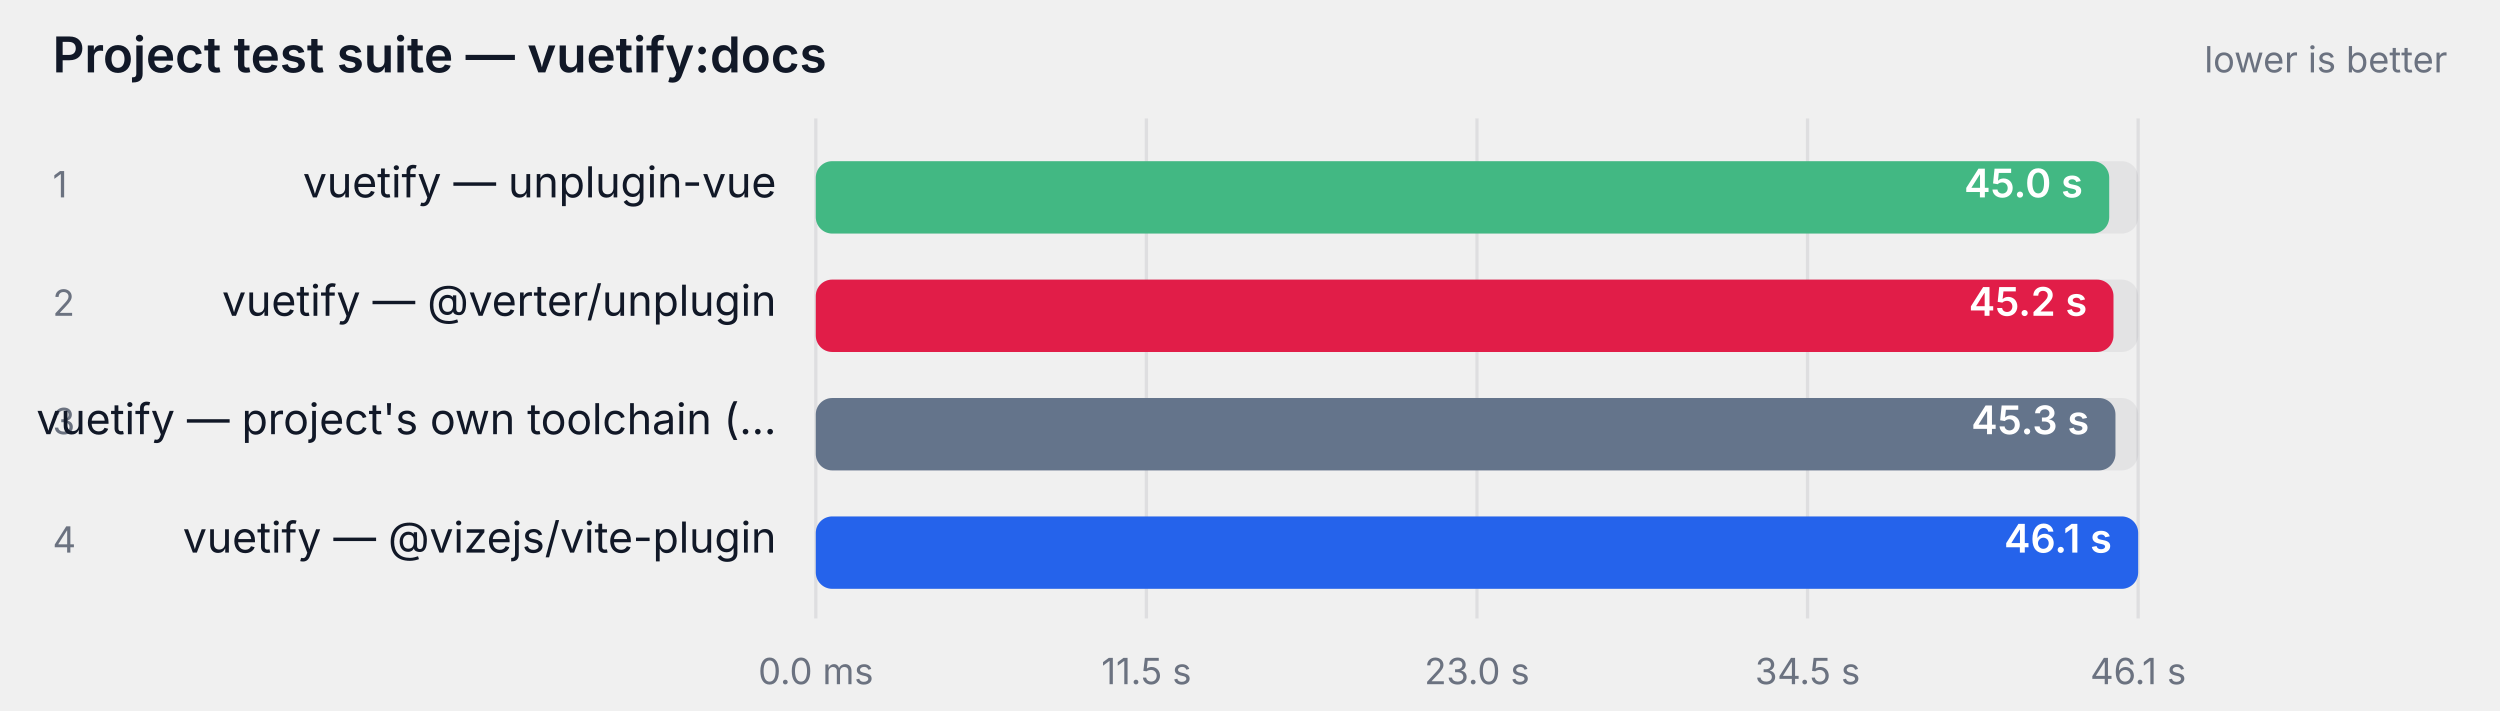
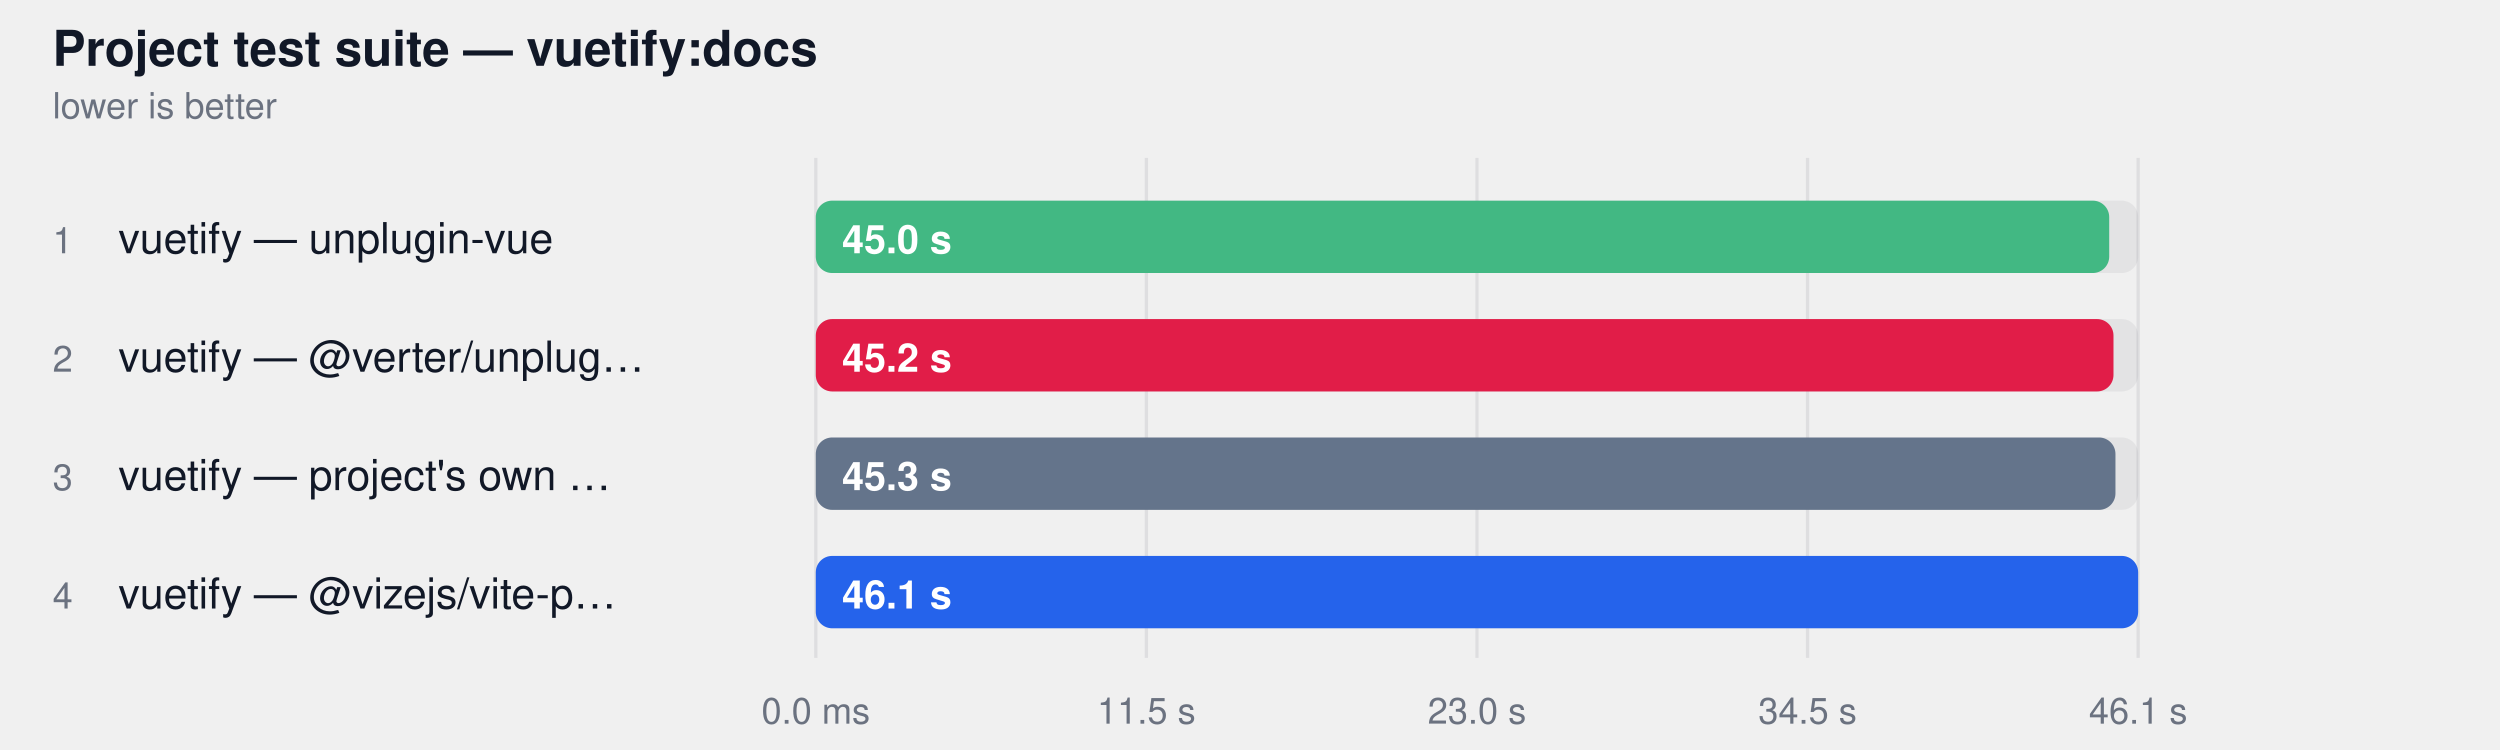
- <svg xmlns="http://www.w3.org/2000/svg" width="760" height="216" viewBox="0 0 760 216" role="img" aria-label="Project test suite — vuetify:docs">
+ <svg xmlns="http://www.w3.org/2000/svg" width="760" height="228" viewBox="0 0 760 228" role="img" aria-label="Project test suite — vuetify:docs">
  <style>
-     text { font-family: ui-sans-serif, system-ui, -apple-system, "Segoe UI", sans-serif; }
+     text { font-family: -apple-system, BlinkMacSystemFont, "Segoe UI", Helvetica, Arial, sans-serif; }
    .label { fill: #111827; }
-     .struck { text-decoration: line-through; opacity: 0.62; }
+     .struck { fill-opacity: 0.62; }
    .muted { fill: #6b7280; }
    .onbar { fill: #ffffff; }
    .track { fill: #111827; fill-opacity: 0.06; }
    .grid { stroke: #111827; stroke-opacity: 0.08; }
+     .strike { stroke: #111827; stroke-opacity: 0.45; }
    @media (prefers-color-scheme: dark) {
      .label { fill: #f9fafb; }
      .muted { fill: #9ca3af; }
      .track { fill: #f9fafb; fill-opacity: 0.08; }
      .grid { stroke: #f9fafb; stroke-opacity: 0.12; }
+       .strike { stroke: #f9fafb; }
    }
  </style>
-   <text class="label" x="16" y="22" font-size="15" font-weight="600">Project test suite — vuetify:docs</text>
-   <text class="muted" x="744" y="22" text-anchor="end" font-size="11">lower is better</text>
-   <line class="grid" x1="248" y1="36" x2="248" y2="188" />
-   <text class="muted" x="248" y="208" text-anchor="middle" font-size="11">0.0 ms</text>
-   <line class="grid" x1="348.5" y1="36" x2="348.5" y2="188" />
-   <text class="muted" x="348.5" y="208" text-anchor="middle" font-size="11">11.5 s</text>
-   <line class="grid" x1="449" y1="36" x2="449" y2="188" />
-   <text class="muted" x="449" y="208" text-anchor="middle" font-size="11">23.0 s</text>
-   <line class="grid" x1="549.5" y1="36" x2="549.5" y2="188" />
-   <text class="muted" x="549.5" y="208" text-anchor="middle" font-size="11">34.5 s</text>
-   <line class="grid" x1="650" y1="36" x2="650" y2="188" />
-   <text class="muted" x="650" y="208" text-anchor="middle" font-size="11">46.1 s</text>
-   <text class="muted" x="16" y="60" font-size="11">1</text>
-   <text class="label" x="236" y="60" text-anchor="end" font-size="13">vuetify — unplugin-vue</text>
-   <rect class="track" x="248" y="49" width="402" height="22" rx="5" />
-   <rect x="248" y="49" width="393.2" height="22" rx="5" fill="#42b883" />
-   <text class="onbar" x="633.185" y="60" text-anchor="end" font-size="12" font-weight="600">45.0 s</text>
-   <text class="muted" x="16" y="96" font-size="11">2</text>
-   <text class="label" x="236" y="96" text-anchor="end" font-size="13">vuetify — @verter/unplugin</text>
-   <rect class="track" x="248" y="85" width="402" height="22" rx="5" />
-   <rect x="248" y="85" width="394.5" height="22" rx="5" fill="#e11d48" />
-   <text class="onbar" x="634.494" y="96" text-anchor="end" font-size="12" font-weight="600">45.2 s</text>
-   <text class="muted" x="16" y="132" font-size="11">3</text>
-   <text class="label" x="236" y="132" text-anchor="end" font-size="13">vuetify — project's own toolchain (…</text>
-   <rect class="track" x="248" y="121" width="402" height="22" rx="5" />
-   <rect x="248" y="121" width="395.1" height="22" rx="5" fill="#64748b" />
-   <text class="onbar" x="635.105" y="132" text-anchor="end" font-size="12" font-weight="600">45.3 s</text>
-   <text class="muted" x="16" y="168" font-size="11">4</text>
-   <text class="label" x="236" y="168" text-anchor="end" font-size="13">vuetify — @vizejs/vite-plugin</text>
-   <rect class="track" x="248" y="157" width="402" height="22" rx="5" />
-   <rect x="248" y="157" width="402.0" height="22" rx="5" fill="#2563eb" />
-   <text class="onbar" x="642" y="168" text-anchor="end" font-size="12" font-weight="600">46.1 s</text>
+   <text class="label" fill="#111827" x="16" y="20" font-size="15" font-weight="600">Project test suite — vuetify:docs</text>
+   <text class="muted" fill="#6b7280" x="16" y="36" font-size="11">lower is better</text>
+   <line class="grid" x1="248" y1="48" x2="248" y2="200" />
+   <text class="muted" fill="#6b7280" x="248" y="220" text-anchor="middle" font-size="11">0.0 ms</text>
+   <line class="grid" x1="348.5" y1="48" x2="348.5" y2="200" />
+   <text class="muted" fill="#6b7280" x="348.5" y="220" text-anchor="middle" font-size="11">11.5 s</text>
+   <line class="grid" x1="449" y1="48" x2="449" y2="200" />
+   <text class="muted" fill="#6b7280" x="449" y="220" text-anchor="middle" font-size="11">23.0 s</text>
+   <line class="grid" x1="549.5" y1="48" x2="549.5" y2="200" />
+   <text class="muted" fill="#6b7280" x="549.5" y="220" text-anchor="middle" font-size="11">34.5 s</text>
+   <line class="grid" x1="650" y1="48" x2="650" y2="200" />
+   <text class="muted" fill="#6b7280" x="650" y="220" text-anchor="middle" font-size="11">46.1 s</text>
+   <text class="muted" fill="#6b7280" x="16" y="77" font-size="11">1</text>
+   <text class="label" fill="#111827" x="36" y="77" font-size="13">vuetify — unplugin-vue</text>
+   <rect class="track" x="248" y="61" width="402" height="22" rx="5" />
+   <rect x="248" y="61" width="393.2" height="22" rx="5" fill="#42b883" />
+   <text class="onbar" fill="#ffffff" x="256" y="77" font-size="12" font-weight="600">45.0 s</text>
+   <text class="muted" fill="#6b7280" x="16" y="113" font-size="11">2</text>
+   <text class="label" fill="#111827" x="36" y="113" font-size="13">vuetify — @verter/unplug…</text>
+   <rect class="track" x="248" y="97" width="402" height="22" rx="5" />
+   <rect x="248" y="97" width="394.5" height="22" rx="5" fill="#e11d48" />
+   <text class="onbar" fill="#ffffff" x="256" y="113" font-size="12" font-weight="600">45.2 s</text>
+   <text class="muted" fill="#6b7280" x="16" y="149" font-size="11">3</text>
+   <text class="label" fill="#111827" x="36" y="149" font-size="13">vuetify — project's own …</text>
+   <rect class="track" x="248" y="133" width="402" height="22" rx="5" />
+   <rect x="248" y="133" width="395.1" height="22" rx="5" fill="#64748b" />
+   <text class="onbar" fill="#ffffff" x="256" y="149" font-size="12" font-weight="600">45.3 s</text>
+   <text class="muted" fill="#6b7280" x="16" y="185" font-size="11">4</text>
+   <text class="label" fill="#111827" x="36" y="185" font-size="13">vuetify — @vizejs/vite-p…</text>
+   <rect class="track" x="248" y="169" width="402" height="22" rx="5" />
+   <rect x="248" y="169" width="402.0" height="22" rx="5" fill="#2563eb" />
+   <text class="onbar" fill="#ffffff" x="256" y="185" font-size="12" font-weight="600">46.1 s</text>
</svg>
